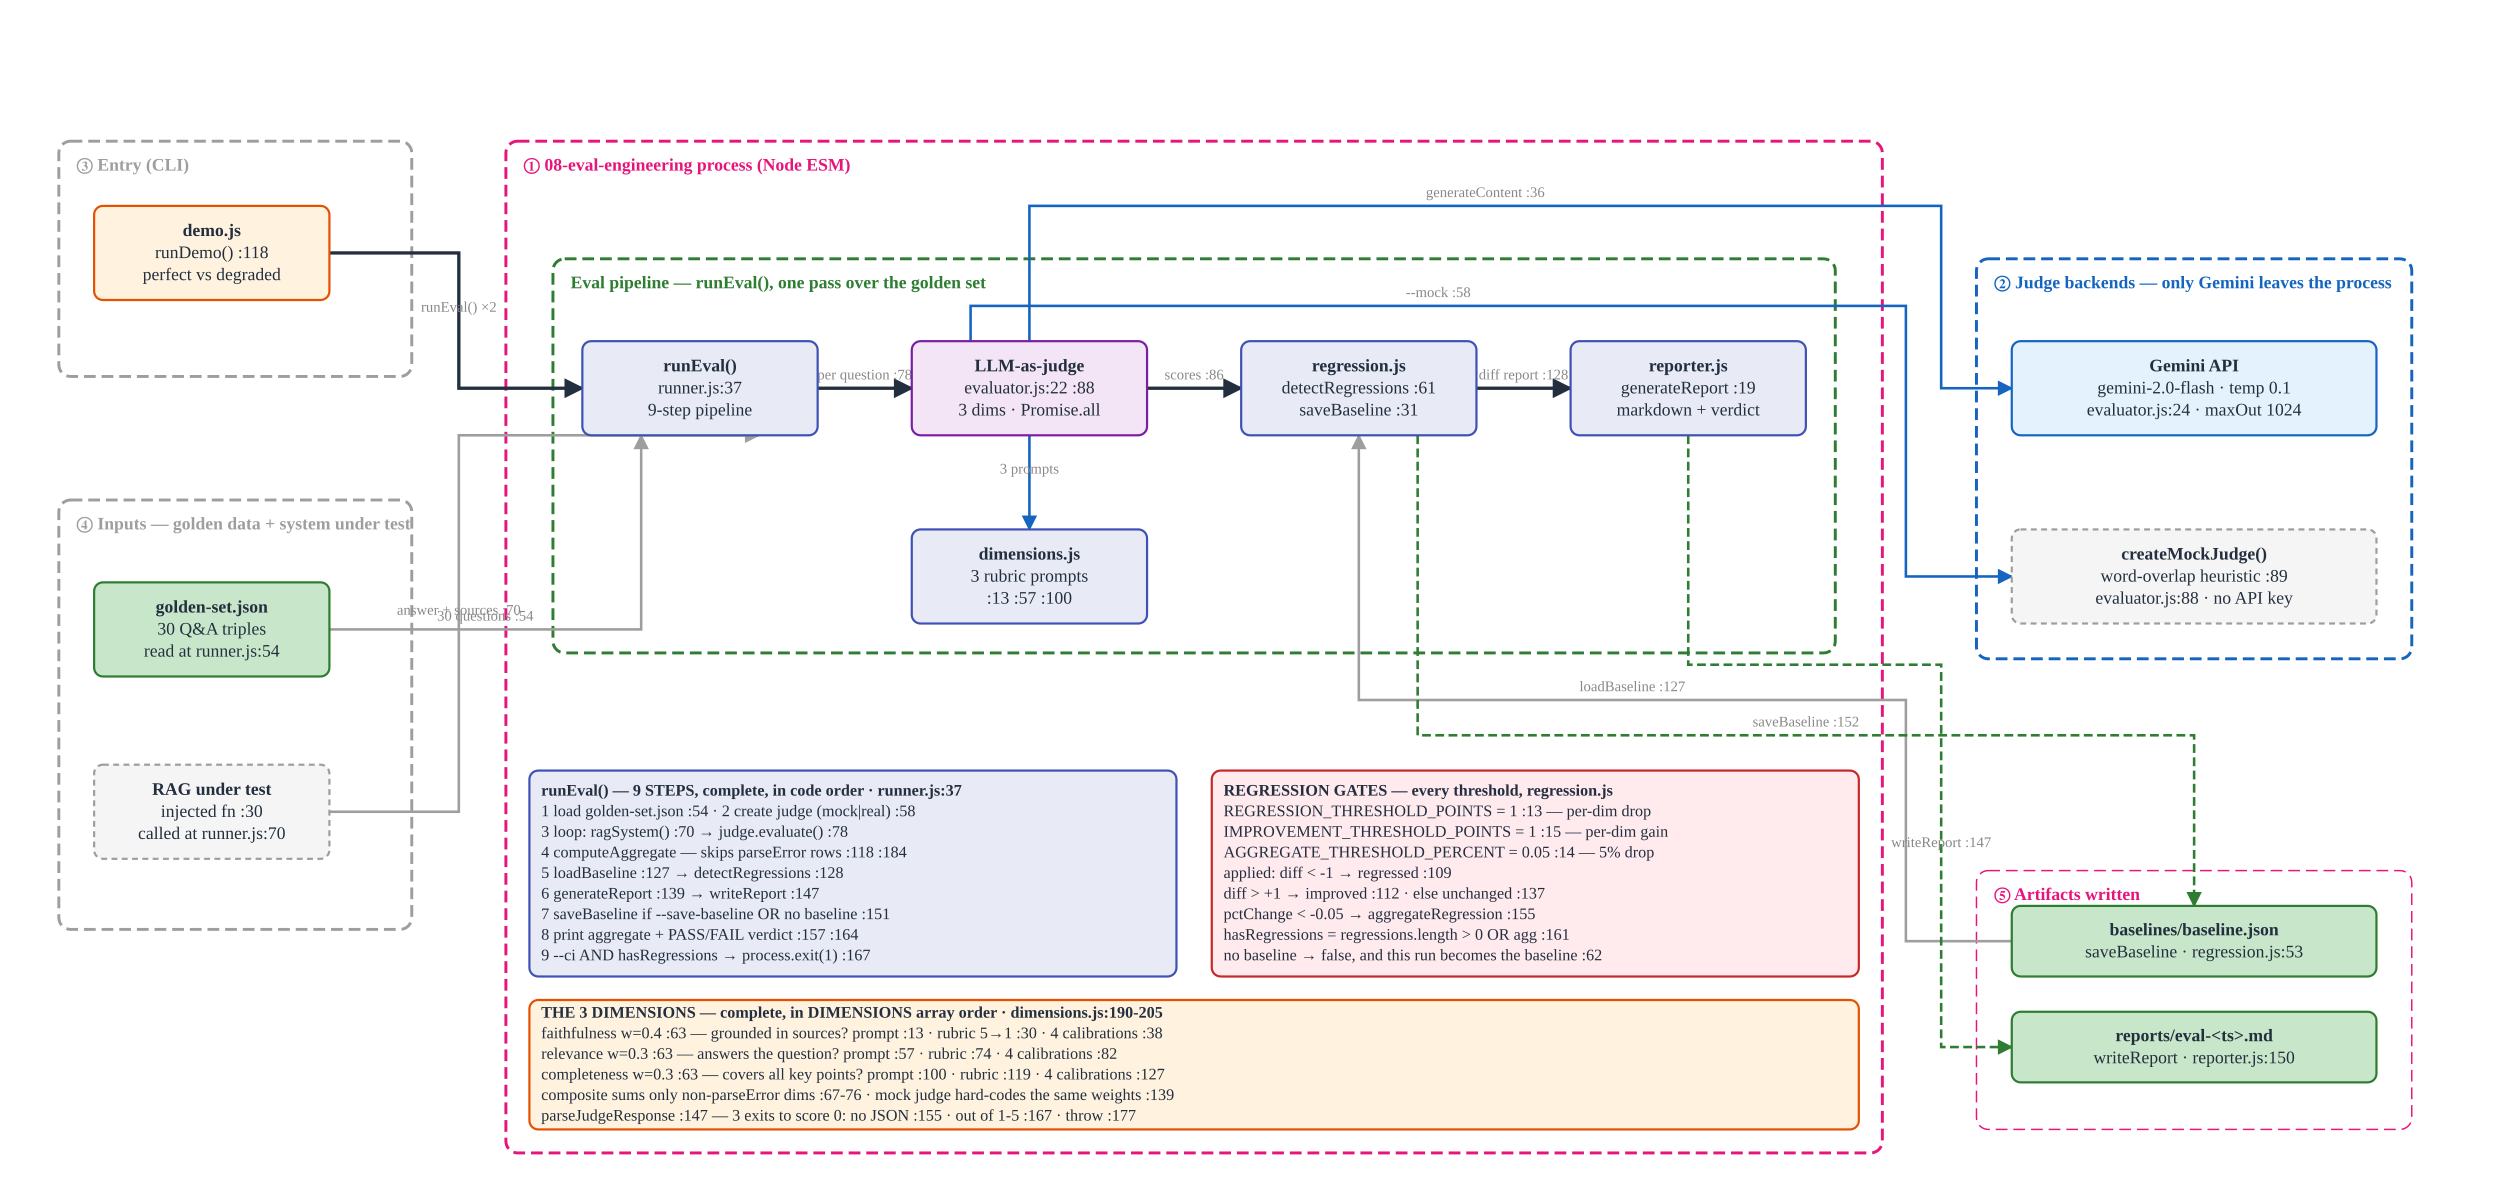
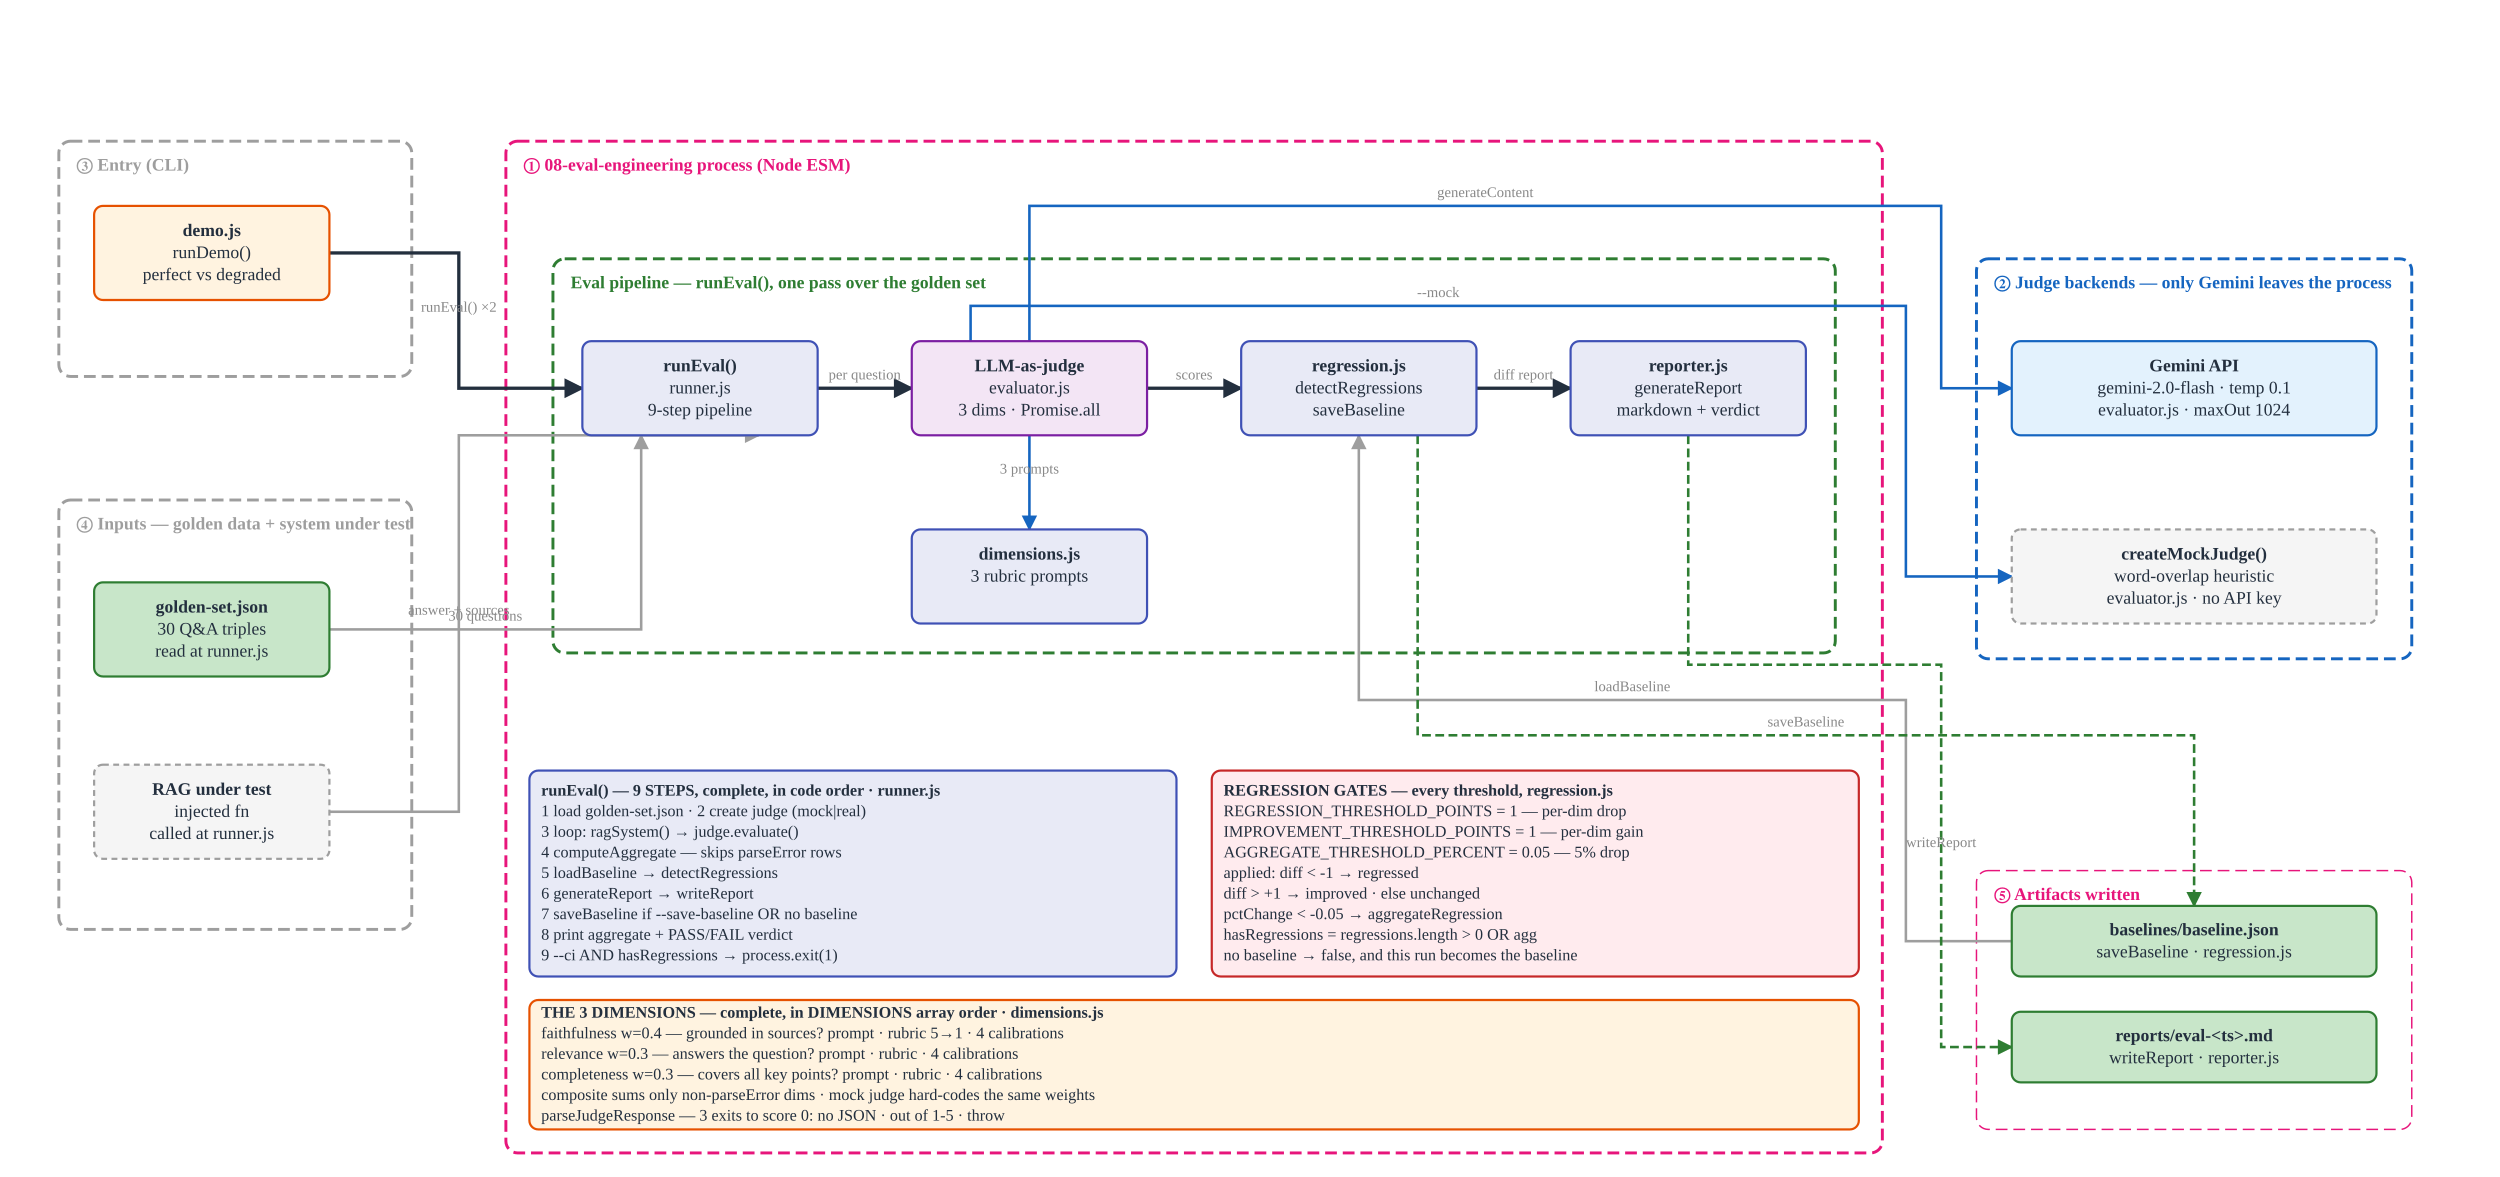
<svg xmlns="http://www.w3.org/2000/svg" viewBox="0 0 1700 800" role="img" aria-labelledby="hoa_eval_engineering_v1-t hoa_eval_engineering_v1-d" class="fts-diagram">
  <defs>
    <marker id="hoa_eval_engineering_v1-a-d-edge-artifact" viewBox="0 0 10 10" refX="9" refY="5" markerWidth="6" markerHeight="6" orient="auto-start-reverse">
      <path d="M0,0 L10,5 L0,10 z" fill="#2E7D32" class="d-edge-artifact-fill" />
    </marker>
    <marker id="hoa_eval_engineering_v1-a-d-edge-call" viewBox="0 0 10 10" refX="9" refY="5" markerWidth="6" markerHeight="6" orient="auto-start-reverse">
      <path d="M0,0 L10,5 L0,10 z" fill="#1565C0" class="d-edge-call-fill" />
    </marker>
    <marker id="hoa_eval_engineering_v1-a-d-edge-data_in" viewBox="0 0 10 10" refX="9" refY="5" markerWidth="6" markerHeight="6" orient="auto-start-reverse">
      <path d="M0,0 L10,5 L0,10 z" fill="#9E9E9E" class="d-edge-data_in-fill" />
    </marker>
    <marker id="hoa_eval_engineering_v1-a-d-edge-primary" viewBox="0 0 10 10" refX="9" refY="5" markerWidth="6" markerHeight="6" orient="auto-start-reverse">
      <path d="M0,0 L10,5 L0,10 z" fill="#232F3E" class="d-edge-primary-fill" />
    </marker>
  </defs>
  <g class="d-zone d-boundary-datasource">
    <rect x="40" y="96" width="240" height="160" rx="8" fill="none" stroke="#9E9E9E" stroke-width="2" stroke-dasharray="8 4" />
    <text x="52" y="116" fill="#9E9E9E" font-size="12" font-weight="600" class="d-zone-label">③ Entry (CLI)</text>
  </g>
  <g class="d-zone d-boundary-datasource">
    <rect x="40" y="340" width="240" height="292" rx="8" fill="none" stroke="#9E9E9E" stroke-width="2" stroke-dasharray="8 4" />
    <text x="52" y="360" fill="#9E9E9E" font-size="12" font-weight="600" class="d-zone-label">④ Inputs — golden data + system under test</text>
  </g>
  <g class="d-zone d-boundary-primary">
    <rect x="344" y="96" width="936" height="688" rx="8" fill="none" stroke="#E7157B" stroke-width="2" stroke-dasharray="8 4" />
    <text x="356" y="116" fill="#E7157B" font-size="12" font-weight="600" class="d-zone-label">① 08-eval-engineering process (Node ESM)</text>
  </g>
  <g class="d-zone d-boundary-functional">
    <rect x="376" y="176" width="872" height="268" rx="8" fill="none" stroke="#2E7D32" stroke-width="2" stroke-dasharray="8 4" />
    <text x="388" y="196" fill="#2E7D32" font-size="12" font-weight="600" class="d-zone-label">Eval pipeline — runEval(), one pass over the golden set</text>
  </g>
  <g class="d-zone d-boundary-external">
    <rect x="1344" y="176" width="296" height="272" rx="8" fill="none" stroke="#1565C0" stroke-width="2" stroke-dasharray="8 4" />
    <text x="1356" y="196" fill="#1565C0" font-size="12" font-weight="600" class="d-zone-label">② Judge backends — only Gemini leaves the process</text>
  </g>
  <g class="d-zone d-boundary-observability">
    <rect x="1344" y="592" width="296" height="176" rx="8" fill="none" stroke="#E7157B" stroke-width="1" stroke-dasharray="8 4" />
    <text x="1356" y="612" fill="#E7157B" font-size="12" font-weight="600" class="d-zone-label">⑤ Artifacts written</text>
  </g>
  <g class="d-edge d-edge-primary" data-edge="e_run">
    <polyline points="224,172.0 312,172 312,264 396,264.0" fill="none" stroke="#232F3E" stroke-width="2.25" marker-end="url(#hoa_eval_engineering_v1-a-d-edge-primary)" />
    <text x="312.0" y="212.0" text-anchor="middle" fill="#888888" font-size="10" class="d-edge-label">runEval() ×2</text>
  </g>
  <g class="d-edge d-edge-data_in" data-edge="e_golden">
    <polyline points="224,428.0 436,428 436.0,296" fill="none" stroke="#9E9E9E" stroke-width="1.75" marker-end="url(#hoa_eval_engineering_v1-a-d-edge-data_in)" />
-     <text x="330.0" y="422.0" text-anchor="middle" fill="#888888" font-size="10" class="d-edge-label">30 questions :54</text>
+     <text x="330.0" y="422.0" text-anchor="middle" fill="#888888" font-size="10" class="d-edge-label">30 questions</text>
  </g>
  <g class="d-edge d-edge-data_in" data-edge="e_rag">
    <polyline points="224,552.0 312,552 312,296 516.0,296" fill="none" stroke="#9E9E9E" stroke-width="1.75" marker-end="url(#hoa_eval_engineering_v1-a-d-edge-data_in)" />
-     <text x="312.0" y="418.0" text-anchor="middle" fill="#888888" font-size="10" class="d-edge-label">answer + sources :70</text>
+     <text x="312.0" y="418.0" text-anchor="middle" fill="#888888" font-size="10" class="d-edge-label">answer + sources</text>
  </g>
  <g class="d-edge d-edge-primary" data-edge="e_eval">
    <polyline points="556,264.0 620,264.0" fill="none" stroke="#232F3E" stroke-width="2.25" marker-end="url(#hoa_eval_engineering_v1-a-d-edge-primary)" />
-     <text x="588.0" y="258.0" text-anchor="middle" fill="#888888" font-size="10" class="d-edge-label">per question :78</text>
+     <text x="588.0" y="258.0" text-anchor="middle" fill="#888888" font-size="10" class="d-edge-label">per question</text>
  </g>
  <g class="d-edge d-edge-call" data-edge="e_prompt">
    <polyline points="700.0,296 700.0,360" fill="none" stroke="#1565C0" stroke-width="1.75" marker-end="url(#hoa_eval_engineering_v1-a-d-edge-call)" />
    <text x="700.0" y="322.0" text-anchor="middle" fill="#888888" font-size="10" class="d-edge-label">3 prompts</text>
  </g>
  <g class="d-edge d-edge-call" data-edge="e_api">
    <polyline points="700.0,232 700,140 1320,140 1320,264 1368,264.0" fill="none" stroke="#1565C0" stroke-width="1.75" marker-end="url(#hoa_eval_engineering_v1-a-d-edge-call)" />
-     <text x="1010.0" y="134.0" text-anchor="middle" fill="#888888" font-size="10" class="d-edge-label">generateContent :36</text>
+     <text x="1010.0" y="134.0" text-anchor="middle" fill="#888888" font-size="10" class="d-edge-label">generateContent</text>
  </g>
  <g class="d-edge d-edge-call" data-edge="e_mock">
    <polyline points="660.0,232 660,208 1296,208 1296,392 1368,392.0" fill="none" stroke="#1565C0" stroke-width="1.75" marker-end="url(#hoa_eval_engineering_v1-a-d-edge-call)" />
-     <text x="978.0" y="202.0" text-anchor="middle" fill="#888888" font-size="10" class="d-edge-label">--mock :58</text>
+     <text x="978.0" y="202.0" text-anchor="middle" fill="#888888" font-size="10" class="d-edge-label">--mock</text>
  </g>
  <g class="d-edge d-edge-primary" data-edge="e_regress">
    <polyline points="780,264.0 844,264.0" fill="none" stroke="#232F3E" stroke-width="2.25" marker-end="url(#hoa_eval_engineering_v1-a-d-edge-primary)" />
-     <text x="812.0" y="258.0" text-anchor="middle" fill="#888888" font-size="10" class="d-edge-label">scores :86</text>
+     <text x="812.0" y="258.0" text-anchor="middle" fill="#888888" font-size="10" class="d-edge-label">scores</text>
  </g>
  <g class="d-edge d-edge-primary" data-edge="e_report">
    <polyline points="1004,264.0 1068,264.0" fill="none" stroke="#232F3E" stroke-width="2.25" marker-end="url(#hoa_eval_engineering_v1-a-d-edge-primary)" />
-     <text x="1036.0" y="258.0" text-anchor="middle" fill="#888888" font-size="10" class="d-edge-label">diff report :128</text>
+     <text x="1036.0" y="258.0" text-anchor="middle" fill="#888888" font-size="10" class="d-edge-label">diff report</text>
  </g>
  <g class="d-edge d-edge-data_in" data-edge="e_baseread">
    <polyline points="1368,640.0 1296,640 1296,476 924,476 924.0,296" fill="none" stroke="#9E9E9E" stroke-width="1.75" marker-end="url(#hoa_eval_engineering_v1-a-d-edge-data_in)" />
-     <text x="1110.0" y="470.0" text-anchor="middle" fill="#888888" font-size="10" class="d-edge-label">loadBaseline :127</text>
+     <text x="1110.0" y="470.0" text-anchor="middle" fill="#888888" font-size="10" class="d-edge-label">loadBaseline</text>
  </g>
  <g class="d-edge d-edge-artifact" data-edge="e_basewrite">
    <polyline points="964.0,296 964,500 1492,500 1492.0,616" fill="none" stroke="#2E7D32" stroke-width="1.75" stroke-dasharray="6 3" marker-end="url(#hoa_eval_engineering_v1-a-d-edge-artifact)" />
-     <text x="1228.0" y="494.0" text-anchor="middle" fill="#888888" font-size="10" class="d-edge-label">saveBaseline :152</text>
+     <text x="1228.0" y="494.0" text-anchor="middle" fill="#888888" font-size="10" class="d-edge-label">saveBaseline</text>
  </g>
  <g class="d-edge d-edge-artifact" data-edge="e_reportout">
    <polyline points="1148.0,296 1148,452 1320,452 1320,712 1368,712.0" fill="none" stroke="#2E7D32" stroke-width="1.75" stroke-dasharray="6 3" marker-end="url(#hoa_eval_engineering_v1-a-d-edge-artifact)" />
-     <text x="1320.0" y="576.0" text-anchor="middle" fill="#888888" font-size="10" class="d-edge-label">writeReport :147</text>
+     <text x="1320.0" y="576.0" text-anchor="middle" fill="#888888" font-size="10" class="d-edge-label">writeReport</text>
  </g>
  <g class="d-node d-component-entry" data-id="n_demo" data-class="component.entry">
    <rect x="64" y="140" width="160" height="64" rx="6" fill="#FFF3E0" stroke="#E65100" stroke-width="1.5" />
    <text x="144.0" y="160.5" text-anchor="middle" font-size="12" fill="#232F3E" font-weight="700" class="d-label d-bold">demo.js</text>
-     <text x="144.0" y="175.5" text-anchor="middle" font-size="12" fill="#232F3E" class="d-label">runDemo() :118</text>
+     <text x="144.0" y="175.5" text-anchor="middle" font-size="12" fill="#232F3E" class="d-label">runDemo()</text>
    <text x="144.0" y="190.5" text-anchor="middle" font-size="12" fill="#232F3E" class="d-label">perfect vs degraded</text>
  </g>
  <g class="d-node d-component-artifact" data-id="n_golden" data-class="component.artifact">
    <rect x="64" y="396" width="160" height="64" rx="6" fill="#C8E6C9" stroke="#2E7D32" stroke-width="1.5" />
    <text x="144.0" y="416.5" text-anchor="middle" font-size="12" fill="#232F3E" font-weight="700" class="d-label d-bold">golden-set.json</text>
    <text x="144.0" y="431.5" text-anchor="middle" font-size="12" fill="#232F3E" class="d-label">30 Q&amp;A triples</text>
-     <text x="144.0" y="446.5" text-anchor="middle" font-size="12" fill="#232F3E" class="d-label">read at runner.js:54</text>
+     <text x="144.0" y="446.5" text-anchor="middle" font-size="12" fill="#232F3E" class="d-label">read at runner.js</text>
  </g>
  <g class="d-node d-component-mock" data-id="n_rag" data-class="component.mock">
    <rect x="64" y="520" width="160" height="64" rx="6" fill="#F5F5F5" stroke="#9E9E9E" stroke-width="1.5" stroke-dasharray="4 3" />
    <text x="144.0" y="540.5" text-anchor="middle" font-size="12" fill="#232F3E" font-weight="700" class="d-label d-bold">RAG under test</text>
-     <text x="144.0" y="555.5" text-anchor="middle" font-size="12" fill="#232F3E" class="d-label">injected fn :30</text>
-     <text x="144.0" y="570.5" text-anchor="middle" font-size="12" fill="#232F3E" class="d-label">called at runner.js:70</text>
+     <text x="144.0" y="555.5" text-anchor="middle" font-size="12" fill="#232F3E" class="d-label">injected fn</text>
+     <text x="144.0" y="570.5" text-anchor="middle" font-size="12" fill="#232F3E" class="d-label">called at runner.js</text>
  </g>
  <g class="d-node d-component-service" data-id="n_runner" data-class="component.service">
    <rect x="396" y="232" width="160" height="64" rx="6" fill="#E8EAF6" stroke="#3F51B5" stroke-width="1.5" />
    <text x="476.0" y="252.5" text-anchor="middle" font-size="12" fill="#232F3E" font-weight="700" class="d-label d-bold">runEval()</text>
-     <text x="476.0" y="267.5" text-anchor="middle" font-size="12" fill="#232F3E" class="d-label">runner.js:37</text>
+     <text x="476.0" y="267.5" text-anchor="middle" font-size="12" fill="#232F3E" class="d-label">runner.js</text>
    <text x="476.0" y="282.5" text-anchor="middle" font-size="12" fill="#232F3E" class="d-label">9-step pipeline</text>
  </g>
  <g class="d-node d-component-agent" data-id="n_judge" data-class="component.agent">
    <rect x="620" y="232" width="160" height="64" rx="6" fill="#F3E5F5" stroke="#7B1FA2" stroke-width="1.5" />
    <text x="700.0" y="252.5" text-anchor="middle" font-size="12" fill="#232F3E" font-weight="700" class="d-label d-bold">LLM-as-judge</text>
-     <text x="700.0" y="267.5" text-anchor="middle" font-size="12" fill="#232F3E" class="d-label">evaluator.js:22 :88</text>
+     <text x="700.0" y="267.5" text-anchor="middle" font-size="12" fill="#232F3E" class="d-label">evaluator.js</text>
    <text x="700.0" y="282.5" text-anchor="middle" font-size="12" fill="#232F3E" class="d-label">3 dims · Promise.all</text>
  </g>
  <g class="d-node d-component-service" data-id="n_regress" data-class="component.service">
    <rect x="844" y="232" width="160" height="64" rx="6" fill="#E8EAF6" stroke="#3F51B5" stroke-width="1.5" />
    <text x="924.0" y="252.5" text-anchor="middle" font-size="12" fill="#232F3E" font-weight="700" class="d-label d-bold">regression.js</text>
-     <text x="924.0" y="267.5" text-anchor="middle" font-size="12" fill="#232F3E" class="d-label">detectRegressions :61</text>
-     <text x="924.0" y="282.5" text-anchor="middle" font-size="12" fill="#232F3E" class="d-label">saveBaseline :31</text>
+     <text x="924.0" y="267.5" text-anchor="middle" font-size="12" fill="#232F3E" class="d-label">detectRegressions</text>
+     <text x="924.0" y="282.5" text-anchor="middle" font-size="12" fill="#232F3E" class="d-label">saveBaseline</text>
  </g>
  <g class="d-node d-component-service" data-id="n_reporter" data-class="component.service">
    <rect x="1068" y="232" width="160" height="64" rx="6" fill="#E8EAF6" stroke="#3F51B5" stroke-width="1.5" />
    <text x="1148.0" y="252.5" text-anchor="middle" font-size="12" fill="#232F3E" font-weight="700" class="d-label d-bold">reporter.js</text>
-     <text x="1148.0" y="267.5" text-anchor="middle" font-size="12" fill="#232F3E" class="d-label">generateReport :19</text>
+     <text x="1148.0" y="267.5" text-anchor="middle" font-size="12" fill="#232F3E" class="d-label">generateReport</text>
    <text x="1148.0" y="282.5" text-anchor="middle" font-size="12" fill="#232F3E" class="d-label">markdown + verdict</text>
  </g>
  <g class="d-node d-component-service" data-id="n_dims" data-class="component.service">
    <rect x="620" y="360" width="160" height="64" rx="6" fill="#E8EAF6" stroke="#3F51B5" stroke-width="1.5" />
    <text x="700.0" y="380.5" text-anchor="middle" font-size="12" fill="#232F3E" font-weight="700" class="d-label d-bold">dimensions.js</text>
    <text x="700.0" y="395.5" text-anchor="middle" font-size="12" fill="#232F3E" class="d-label">3 rubric prompts</text>
-     <text x="700.0" y="410.5" text-anchor="middle" font-size="12" fill="#232F3E" class="d-label">:13 :57 :100</text>
+     <text x="700.0" y="410.5" text-anchor="middle" font-size="12" fill="#232F3E" class="d-label" />
  </g>
  <g class="d-node d-component-external" data-id="n_gemini" data-class="component.external">
    <rect x="1368" y="232" width="248" height="64" rx="6" fill="#E3F2FD" stroke="#1565C0" stroke-width="1.5" />
    <text x="1492.0" y="252.5" text-anchor="middle" font-size="12" fill="#232F3E" font-weight="700" class="d-label d-bold">Gemini API</text>
    <text x="1492.0" y="267.5" text-anchor="middle" font-size="12" fill="#232F3E" class="d-label">gemini-2.0-flash · temp 0.1</text>
-     <text x="1492.0" y="282.5" text-anchor="middle" font-size="12" fill="#232F3E" class="d-label">evaluator.js:24 · maxOut 1024</text>
+     <text x="1492.0" y="282.5" text-anchor="middle" font-size="12" fill="#232F3E" class="d-label">evaluator.js · maxOut 1024</text>
  </g>
  <g class="d-node d-component-mock" data-id="n_mockjudge" data-class="component.mock">
    <rect x="1368" y="360" width="248" height="64" rx="6" fill="#F5F5F5" stroke="#9E9E9E" stroke-width="1.5" stroke-dasharray="4 3" />
    <text x="1492.0" y="380.5" text-anchor="middle" font-size="12" fill="#232F3E" font-weight="700" class="d-label d-bold">createMockJudge()</text>
-     <text x="1492.0" y="395.5" text-anchor="middle" font-size="12" fill="#232F3E" class="d-label">word-overlap heuristic :89</text>
-     <text x="1492.0" y="410.5" text-anchor="middle" font-size="12" fill="#232F3E" class="d-label">evaluator.js:88 · no API key</text>
+     <text x="1492.0" y="395.5" text-anchor="middle" font-size="12" fill="#232F3E" class="d-label">word-overlap heuristic</text>
+     <text x="1492.0" y="410.5" text-anchor="middle" font-size="12" fill="#232F3E" class="d-label">evaluator.js · no API key</text>
  </g>
  <g class="d-node d-component-artifact" data-id="n_baseline" data-class="component.artifact">
    <rect x="1368" y="616" width="248" height="48" rx="6" fill="#C8E6C9" stroke="#2E7D32" stroke-width="1.5" />
    <text x="1492.0" y="636.0" text-anchor="middle" font-size="12" fill="#232F3E" font-weight="700" class="d-label d-bold">baselines/baseline.json</text>
-     <text x="1492.0" y="651.0" text-anchor="middle" font-size="12" fill="#232F3E" class="d-label">saveBaseline · regression.js:53</text>
+     <text x="1492.0" y="651.0" text-anchor="middle" font-size="12" fill="#232F3E" class="d-label">saveBaseline · regression.js</text>
  </g>
  <g class="d-node d-component-artifact" data-id="n_out_report" data-class="component.artifact">
    <rect x="1368" y="688" width="248" height="48" rx="6" fill="#C8E6C9" stroke="#2E7D32" stroke-width="1.5" />
    <text x="1492.0" y="708.0" text-anchor="middle" font-size="12" fill="#232F3E" font-weight="700" class="d-label d-bold">reports/eval-&lt;ts&gt;.md</text>
-     <text x="1492.0" y="723.0" text-anchor="middle" font-size="12" fill="#232F3E" class="d-label">writeReport · reporter.js:150</text>
+     <text x="1492.0" y="723.0" text-anchor="middle" font-size="12" fill="#232F3E" class="d-label">writeReport · reporter.js</text>
  </g>
  <g class="d-node d-card-invariant" data-id="card_pipeline" data-class="card.invariant">
    <rect x="360" y="524" width="440" height="140" rx="6" fill="#E8EAF6" stroke="#3F51B5" stroke-width="1.5" />
-     <text x="368" y="541.0" text-anchor="start" font-size="11" fill="#232F3E" font-weight="700" class="d-label d-bold">runEval() — 9 STEPS, complete, in code order · runner.js:37</text>
-     <text x="368" y="555.0" text-anchor="start" font-size="11" fill="#232F3E" class="d-label">1 load golden-set.json :54 · 2 create judge (mock|real) :58</text>
-     <text x="368" y="569.0" text-anchor="start" font-size="11" fill="#232F3E" class="d-label">3 loop: ragSystem() :70 → judge.evaluate() :78</text>
-     <text x="368" y="583.0" text-anchor="start" font-size="11" fill="#232F3E" class="d-label">4 computeAggregate — skips parseError rows :118 :184</text>
-     <text x="368" y="597.0" text-anchor="start" font-size="11" fill="#232F3E" class="d-label">5 loadBaseline :127 → detectRegressions :128</text>
-     <text x="368" y="611.0" text-anchor="start" font-size="11" fill="#232F3E" class="d-label">6 generateReport :139 → writeReport :147</text>
-     <text x="368" y="625.0" text-anchor="start" font-size="11" fill="#232F3E" class="d-label">7 saveBaseline if --save-baseline OR no baseline :151</text>
-     <text x="368" y="639.0" text-anchor="start" font-size="11" fill="#232F3E" class="d-label">8 print aggregate + PASS/FAIL verdict :157 :164</text>
-     <text x="368" y="653.0" text-anchor="start" font-size="11" fill="#232F3E" class="d-label">9 --ci AND hasRegressions → process.exit(1) :167</text>
+     <text x="368" y="541.0" text-anchor="start" font-size="11" fill="#232F3E" font-weight="700" class="d-label d-bold">runEval() — 9 STEPS, complete, in code order · runner.js</text>
+     <text x="368" y="555.0" text-anchor="start" font-size="11" fill="#232F3E" class="d-label">1 load golden-set.json · 2 create judge (mock|real)</text>
+     <text x="368" y="569.0" text-anchor="start" font-size="11" fill="#232F3E" class="d-label">3 loop: ragSystem() → judge.evaluate()</text>
+     <text x="368" y="583.0" text-anchor="start" font-size="11" fill="#232F3E" class="d-label">4 computeAggregate — skips parseError rows</text>
+     <text x="368" y="597.0" text-anchor="start" font-size="11" fill="#232F3E" class="d-label">5 loadBaseline → detectRegressions</text>
+     <text x="368" y="611.0" text-anchor="start" font-size="11" fill="#232F3E" class="d-label">6 generateReport → writeReport</text>
+     <text x="368" y="625.0" text-anchor="start" font-size="11" fill="#232F3E" class="d-label">7 saveBaseline if --save-baseline OR no baseline</text>
+     <text x="368" y="639.0" text-anchor="start" font-size="11" fill="#232F3E" class="d-label">8 print aggregate + PASS/FAIL verdict</text>
+     <text x="368" y="653.0" text-anchor="start" font-size="11" fill="#232F3E" class="d-label">9 --ci AND hasRegressions → process.exit(1)</text>
  </g>
  <g class="d-node d-card-failure" data-id="card_gates" data-class="card.failure">
    <rect x="824" y="524" width="440" height="140" rx="6" fill="#FFEBEE" stroke="#C62828" stroke-width="1.5" />
    <text x="832" y="541.0" text-anchor="start" font-size="11" fill="#232F3E" font-weight="700" class="d-label d-bold">REGRESSION GATES — every threshold, regression.js</text>
-     <text x="832" y="555.0" text-anchor="start" font-size="11" fill="#232F3E" class="d-label">REGRESSION_THRESHOLD_POINTS = 1 :13 — per-dim drop</text>
-     <text x="832" y="569.0" text-anchor="start" font-size="11" fill="#232F3E" class="d-label">IMPROVEMENT_THRESHOLD_POINTS = 1 :15 — per-dim gain</text>
-     <text x="832" y="583.0" text-anchor="start" font-size="11" fill="#232F3E" class="d-label">AGGREGATE_THRESHOLD_PERCENT = 0.05 :14 — 5% drop</text>
-     <text x="832" y="597.0" text-anchor="start" font-size="11" fill="#232F3E" class="d-label">applied: diff &lt; -1 → regressed :109</text>
-     <text x="832" y="611.0" text-anchor="start" font-size="11" fill="#232F3E" class="d-label">diff &gt; +1 → improved :112 · else unchanged :137</text>
-     <text x="832" y="625.0" text-anchor="start" font-size="11" fill="#232F3E" class="d-label">pctChange &lt; -0.05 → aggregateRegression :155</text>
-     <text x="832" y="639.0" text-anchor="start" font-size="11" fill="#232F3E" class="d-label">hasRegressions = regressions.length &gt; 0 OR agg :161</text>
-     <text x="832" y="653.0" text-anchor="start" font-size="11" fill="#232F3E" class="d-label">no baseline → false, and this run becomes the baseline :62</text>
+     <text x="832" y="555.0" text-anchor="start" font-size="11" fill="#232F3E" class="d-label">REGRESSION_THRESHOLD_POINTS = 1 — per-dim drop</text>
+     <text x="832" y="569.0" text-anchor="start" font-size="11" fill="#232F3E" class="d-label">IMPROVEMENT_THRESHOLD_POINTS = 1 — per-dim gain</text>
+     <text x="832" y="583.0" text-anchor="start" font-size="11" fill="#232F3E" class="d-label">AGGREGATE_THRESHOLD_PERCENT = 0.05 — 5% drop</text>
+     <text x="832" y="597.0" text-anchor="start" font-size="11" fill="#232F3E" class="d-label">applied: diff &lt; -1 → regressed</text>
+     <text x="832" y="611.0" text-anchor="start" font-size="11" fill="#232F3E" class="d-label">diff &gt; +1 → improved · else unchanged</text>
+     <text x="832" y="625.0" text-anchor="start" font-size="11" fill="#232F3E" class="d-label">pctChange &lt; -0.05 → aggregateRegression</text>
+     <text x="832" y="639.0" text-anchor="start" font-size="11" fill="#232F3E" class="d-label">hasRegressions = regressions.length &gt; 0 OR agg</text>
+     <text x="832" y="653.0" text-anchor="start" font-size="11" fill="#232F3E" class="d-label">no baseline → false, and this run becomes the baseline</text>
  </g>
  <g class="d-node d-card-primitive" data-id="card_dims" data-class="card.primitive">
    <rect x="360" y="680" width="904" height="88" rx="6" fill="#FFF3E0" stroke="#E65100" stroke-width="1.5" />
-     <text x="368" y="692.0" text-anchor="start" font-size="11" fill="#232F3E" font-weight="700" class="d-label d-bold">THE 3 DIMENSIONS — complete, in DIMENSIONS array order · dimensions.js:190-205</text>
-     <text x="368" y="706.0" text-anchor="start" font-size="11" fill="#232F3E" class="d-label">faithfulness w=0.4 :63 — grounded in sources? prompt :13 · rubric 5→1 :30 · 4 calibrations :38</text>
-     <text x="368" y="720.0" text-anchor="start" font-size="11" fill="#232F3E" class="d-label">relevance w=0.3 :63 — answers the question? prompt :57 · rubric :74 · 4 calibrations :82</text>
-     <text x="368" y="734.0" text-anchor="start" font-size="11" fill="#232F3E" class="d-label">completeness w=0.3 :63 — covers all key points? prompt :100 · rubric :119 · 4 calibrations :127</text>
-     <text x="368" y="748.0" text-anchor="start" font-size="11" fill="#232F3E" class="d-label">composite sums only non-parseError dims :67-76 · mock judge hard-codes the same weights :139</text>
-     <text x="368" y="762.0" text-anchor="start" font-size="11" fill="#232F3E" class="d-label">parseJudgeResponse :147 — 3 exits to score 0: no JSON :155 · out of 1-5 :167 · throw :177</text>
+     <text x="368" y="692.0" text-anchor="start" font-size="11" fill="#232F3E" font-weight="700" class="d-label d-bold">THE 3 DIMENSIONS — complete, in DIMENSIONS array order · dimensions.js</text>
+     <text x="368" y="706.0" text-anchor="start" font-size="11" fill="#232F3E" class="d-label">faithfulness w=0.4 — grounded in sources? prompt · rubric 5→1 · 4 calibrations</text>
+     <text x="368" y="720.0" text-anchor="start" font-size="11" fill="#232F3E" class="d-label">relevance w=0.3 — answers the question? prompt · rubric · 4 calibrations</text>
+     <text x="368" y="734.0" text-anchor="start" font-size="11" fill="#232F3E" class="d-label">completeness w=0.3 — covers all key points? prompt · rubric · 4 calibrations</text>
+     <text x="368" y="748.0" text-anchor="start" font-size="11" fill="#232F3E" class="d-label">composite sums only non-parseError dims · mock judge hard-codes the same weights</text>
+     <text x="368" y="762.0" text-anchor="start" font-size="11" fill="#232F3E" class="d-label">parseJudgeResponse — 3 exits to score 0: no JSON · out of 1-5 · throw</text>
  </g>
</svg>
